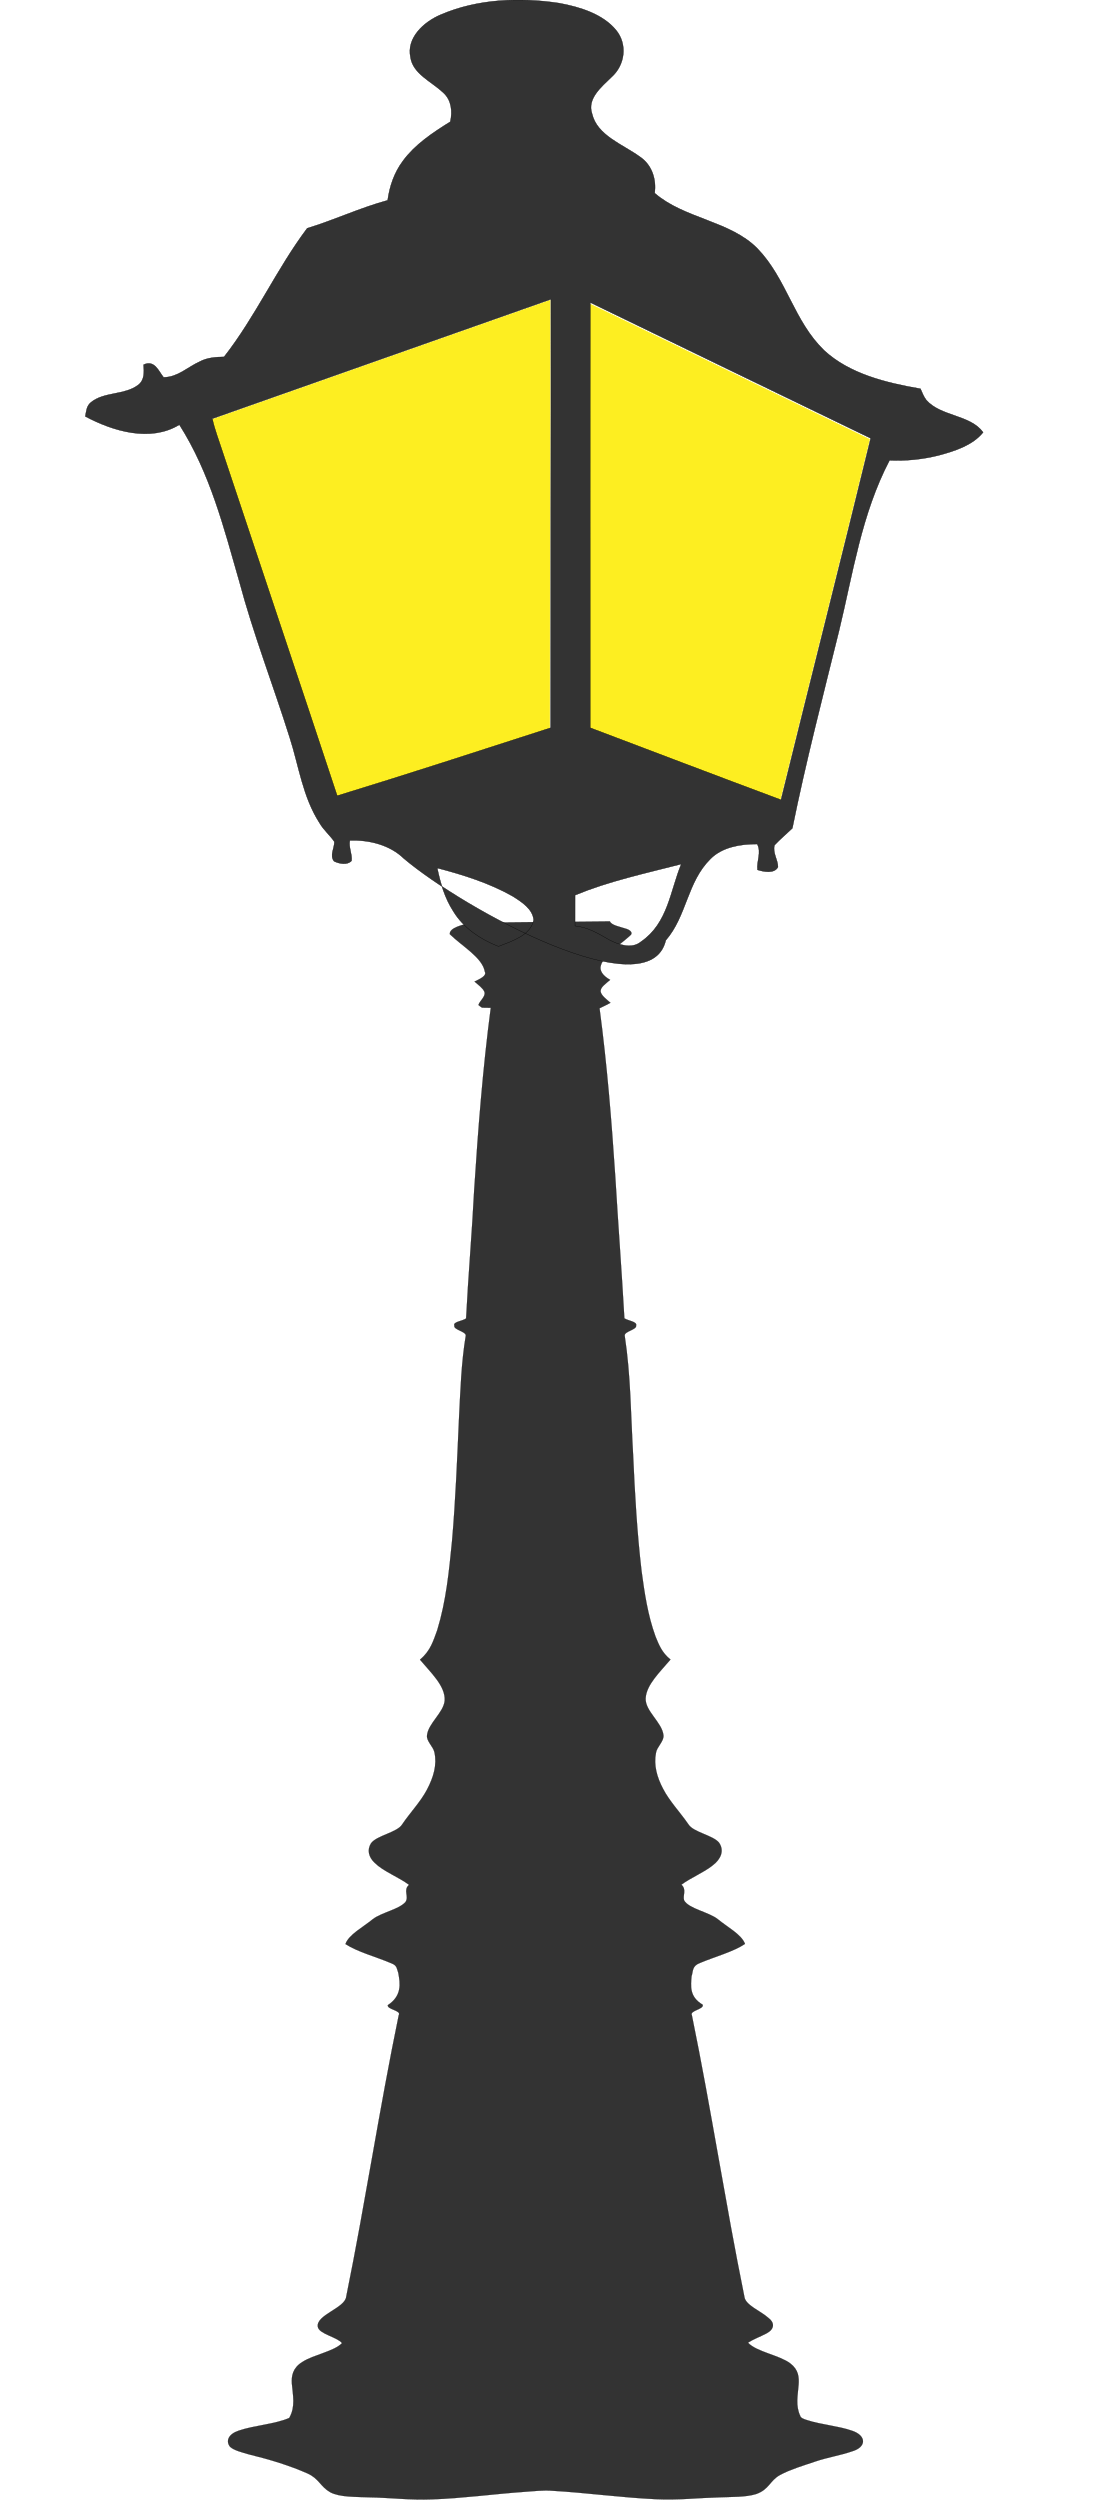
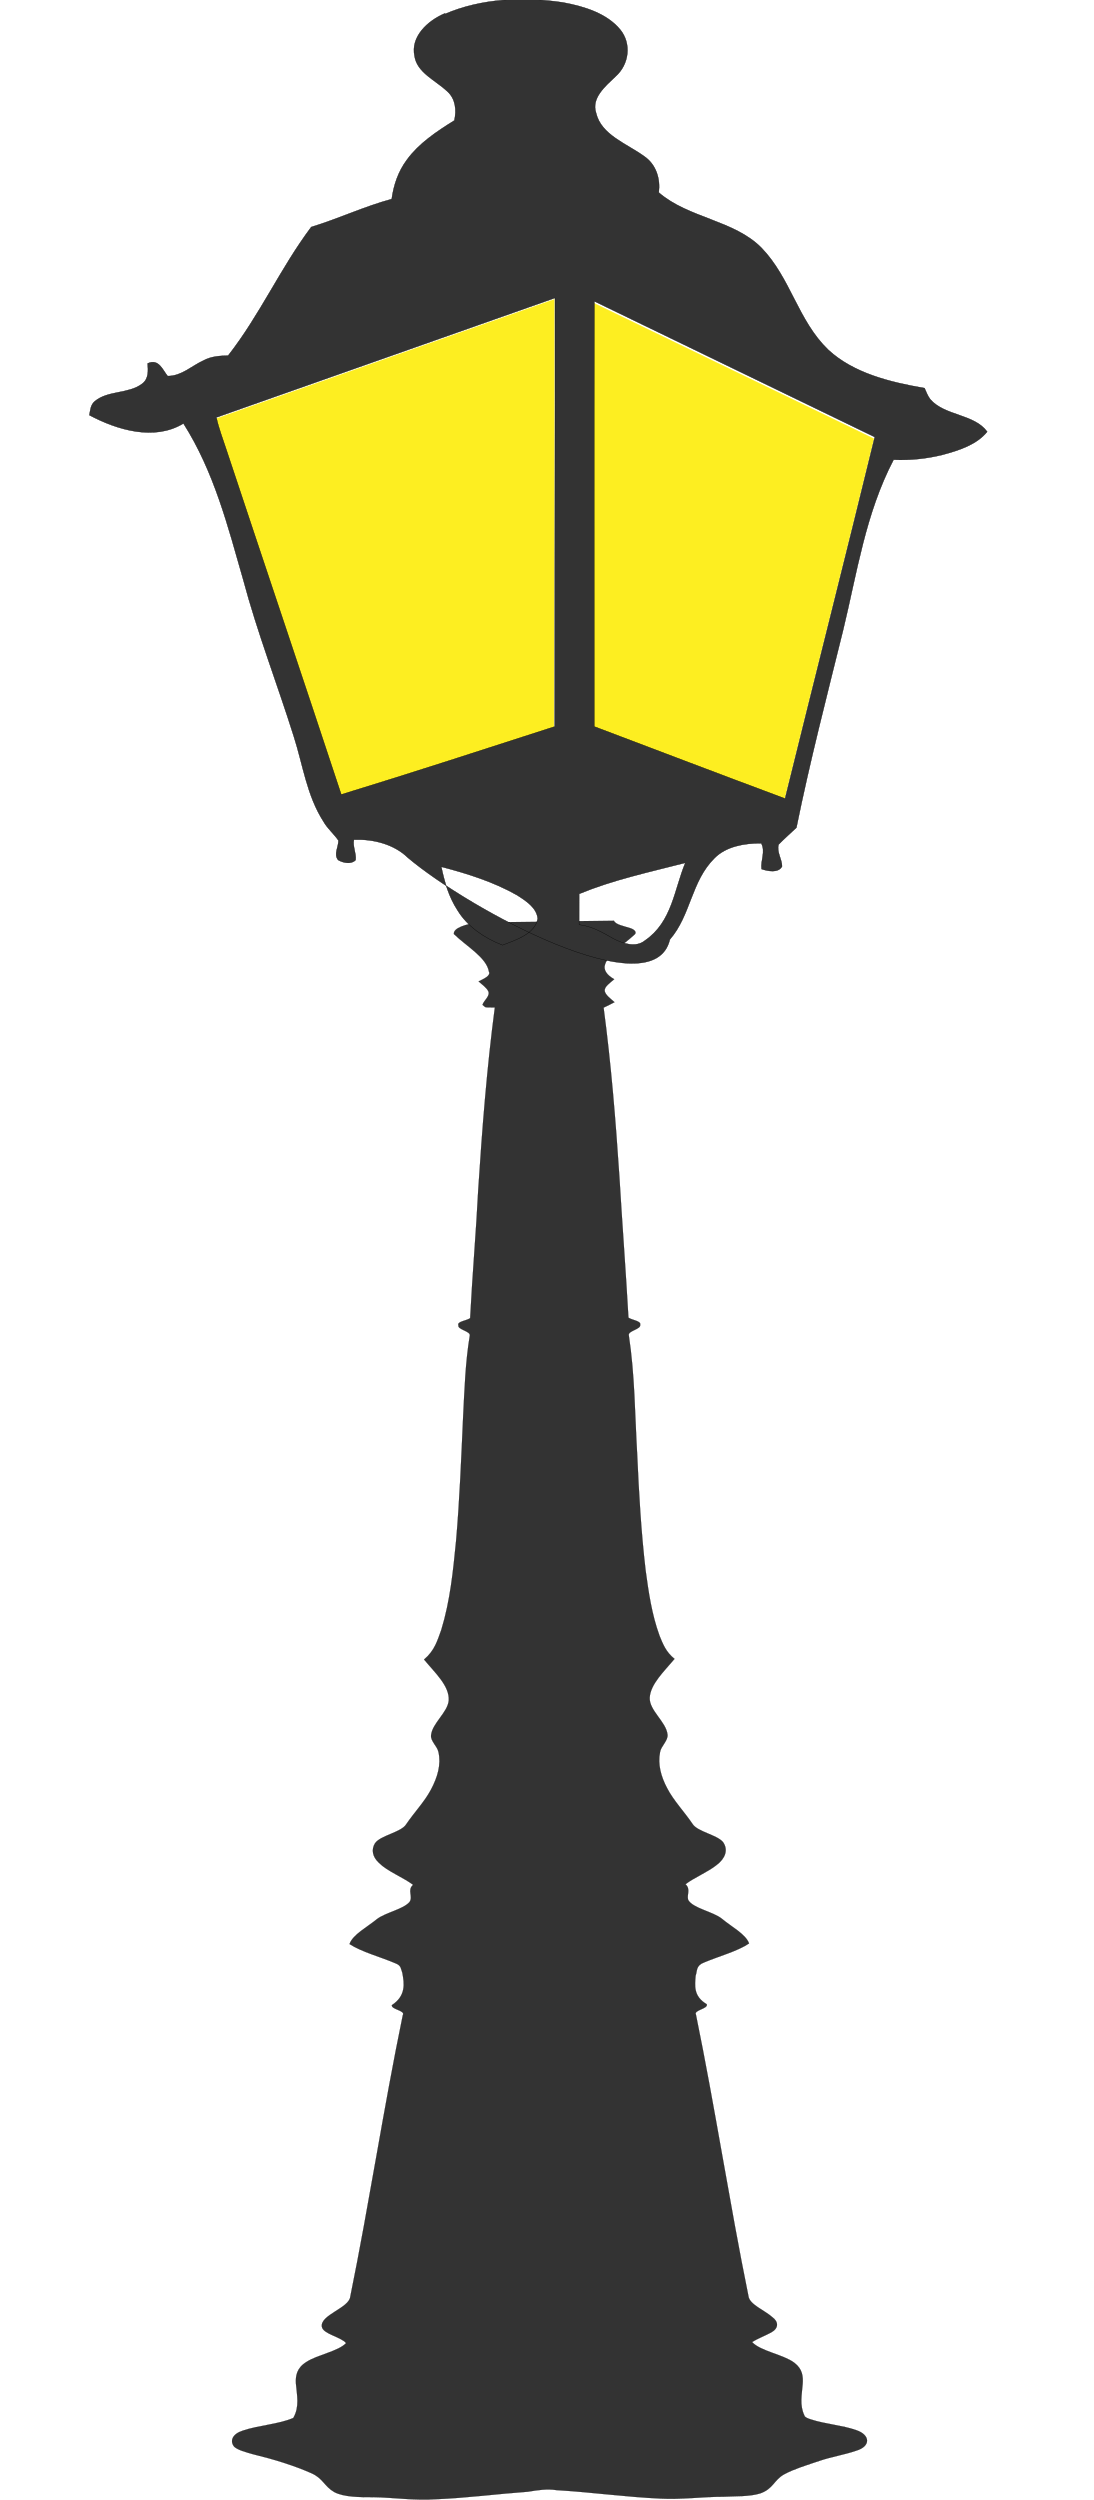
- <svg xmlns="http://www.w3.org/2000/svg" version="1.1" id="Layer_1" x="0px" y="0px" viewBox="341.925 -51.962 7 16" enable-background="new 341.925 -51.962 352.075 2105.486" xml:space="preserve" width="7" height="16">
-   <defs id="defs14">
- 	
- </defs>
-   <g id="_x23_ffffffff" transform="matrix(0.01715972,0,0,0.01715972,335.8886,-68.32471)">
- </g>
-   <path style="fill:#333333;stroke:#000000;stroke-width:0.001" id="path5" d="m 345.828,-46.066 c 0.009,0.026 0.065,0.035 0.107,0.049 0.029,0.01 0.042,0.029 0.022,0.043 -0.067,0.062 -0.164,0.119 -0.186,0.189 -0.012,0.034 0.012,0.068 0.059,0.094 -0.027,0.024 -0.065,0.048 -0.061,0.076 0.006,0.026 0.037,0.048 0.063,0.071 -0.023,0.012 -0.046,0.024 -0.07,0.035 0.048,0.36 0.077,0.72 0.101,1.08 0.018,0.301 0.041,0.603 0.058,0.904 0.023,0.016 0.083,0.021 0.075,0.046 0.006,0.028 -0.076,0.037 -0.073,0.065 0.039,0.255 0.039,0.51 0.054,0.765 0.011,0.248 0.025,0.495 0.054,0.742 0.019,0.14 0.039,0.28 0.089,0.418 0.021,0.051 0.04,0.103 0.096,0.148 -0.067,0.08 -0.154,0.16 -0.159,0.248 -0.004,0.082 0.105,0.154 0.114,0.236 0.005,0.039 -0.043,0.075 -0.048,0.114 -0.015,0.077 0.006,0.155 0.046,0.23 0.04,0.078 0.11,0.151 0.162,0.227 0.031,0.05 0.155,0.069 0.195,0.116 0.035,0.049 0.016,0.105 -0.042,0.148 -0.055,0.044 -0.141,0.079 -0.198,0.122 0.035,0.032 0.007,0.067 0.017,0.1 0.029,0.054 0.159,0.075 0.216,0.121 0.062,0.051 0.152,0.098 0.174,0.158 -0.074,0.05 -0.191,0.081 -0.286,0.121 -0.056,0.02 -0.045,0.056 -0.056,0.085 -0.005,0.061 -0.016,0.132 0.071,0.183 0.011,0.03 -0.086,0.037 -0.069,0.068 0.123,0.6 0.214,1.201 0.336,1.801 0.006,0.054 0.103,0.09 0.153,0.135 0.04,0.029 0.042,0.07 -0.008,0.098 -0.039,0.021 -0.086,0.038 -0.122,0.061 0.054,0.059 0.202,0.08 0.271,0.133 0.054,0.041 0.056,0.09 0.053,0.136 -0.005,0.067 -0.021,0.135 0.011,0.201 0.002,0.012 0.024,0.02 0.044,0.026 0.088,0.029 0.201,0.037 0.288,0.068 0.09,0.03 0.095,0.104 -0.002,0.132 -0.072,0.025 -0.159,0.039 -0.232,0.064 -0.08,0.027 -0.164,0.052 -0.228,0.087 -0.066,0.036 -0.068,0.092 -0.153,0.122 -0.069,0.021 -0.155,0.017 -0.233,0.021 -0.135,0.003 -0.269,0.019 -0.404,0.012 -0.224,-0.01 -0.441,-0.041 -0.665,-0.054 -0.062,-0.005 -0.123,0.003 -0.184,0.007 -0.197,0.014 -0.389,0.041 -0.588,0.048 -0.135,0.006 -0.268,-0.011 -0.403,-0.013 -0.085,-0.004 -0.188,1.7e-4 -0.249,-0.033 -0.063,-0.036 -0.071,-0.087 -0.145,-0.12 -0.11,-0.049 -0.239,-0.089 -0.375,-0.122 -0.045,-0.013 -0.096,-0.026 -0.12,-0.048 -0.029,-0.035 -0.014,-0.081 0.055,-0.104 0.1,-0.034 0.232,-0.041 0.323,-0.081 0.042,-0.072 0.023,-0.147 0.017,-0.22 -0.003,-0.048 0.004,-0.1 0.068,-0.139 0.071,-0.046 0.202,-0.067 0.253,-0.12 -0.032,-0.04 -0.148,-0.058 -0.155,-0.105 -0.012,-0.076 0.175,-0.119 0.182,-0.193 0.122,-0.6 0.212,-1.201 0.336,-1.801 0.019,-0.03 -0.075,-0.036 -0.07,-0.064 0.091,-0.06 0.08,-0.138 0.067,-0.207 -0.009,-0.021 -0.005,-0.046 -0.042,-0.06 -0.097,-0.042 -0.218,-0.073 -0.296,-0.124 0.021,-0.061 0.113,-0.108 0.176,-0.16 0.055,-0.042 0.167,-0.062 0.208,-0.109 0.025,-0.036 -0.017,-0.076 0.023,-0.11 -0.065,-0.049 -0.166,-0.087 -0.219,-0.14 -0.041,-0.038 -0.05,-0.084 -0.025,-0.125 0.035,-0.051 0.169,-0.07 0.2,-0.122 0.05,-0.074 0.118,-0.145 0.158,-0.221 0.042,-0.079 0.067,-0.161 0.048,-0.242 -0.008,-0.036 -0.052,-0.07 -0.047,-0.107 0.008,-0.077 0.106,-0.145 0.113,-0.222 0.006,-0.093 -0.088,-0.178 -0.158,-0.262 0.069,-0.058 0.086,-0.124 0.11,-0.188 0.058,-0.189 0.076,-0.38 0.095,-0.571 0.023,-0.264 0.033,-0.529 0.045,-0.793 0.009,-0.174 0.014,-0.348 0.043,-0.522 0.002,-0.027 -0.08,-0.037 -0.073,-0.064 -0.011,-0.025 0.053,-0.029 0.075,-0.046 0.014,-0.275 0.038,-0.551 0.052,-0.826 0.025,-0.387 0.055,-0.775 0.106,-1.162 -0.019,-4.3e-4 -0.037,-8.6e-4 -0.056,-10e-4 -0.006,-0.004 -0.018,-0.012 -0.023,-0.017 0.009,-0.029 0.049,-0.055 0.038,-0.085 -0.01,-0.024 -0.04,-0.044 -0.063,-0.065 0.035,-0.017 0.08,-0.037 0.066,-0.063 -0.015,-0.09 -0.144,-0.162 -0.224,-0.24 -0.005,-0.04 0.08,-0.064 0.154,-0.074" />
-   <g id="_x23_fdee21ff" transform="matrix(0.01942266,0,0,0.01715941,335.2804,-53.94412)">
-     <path d="m 411.84,271.94 c 37.19,-14.82 74.37,-29.66 111.54,-44.54 0.08,53.27 -0.1,106.55 -0.1,159.83 -23.4,8.55 -46.78,17.19 -70.31,25.35 -12.49,-42.89 -25.24,-85.71 -37.82,-128.57 -1.14,-4.01 -2.53,-7.96 -3.31,-12.07 z" id="path8" style="fill:#fdee21;stroke:#fdee21;stroke-width:0.094" />
-     <path d="m 536.31,228.72 c 30.81,16.87 61.58,33.81 92.41,50.64 -9.7,44.98 -19.75,89.89 -29.55,134.84 -21.01,-8.85 -41.92,-17.93 -62.89,-26.88 0,-52.87 -0.05,-105.74 0.03,-158.6 z" id="path10" style="fill:#fdee21;stroke:#fdee21;stroke-width:0.094" />
+ <svg xmlns="http://www.w3.org/2000/svg" width="7" height="16" viewBox="0 0 7 16" id="svg2" version="1.1">
+   <defs id="defs4" />
+   <g id="layer1" transform="translate(0,-1036.362)">
+     <path style="fill:#333333;stroke:#000000;stroke-width:0.001" id="path5" d="m 3.929,1042.254 c 0.009,0.026 0.065,0.035 0.107,0.049 0.029,0.01 0.042,0.029 0.022,0.043 -0.067,0.062 -0.164,0.119 -0.186,0.189 -0.012,0.034 0.012,0.068 0.059,0.094 -0.027,0.024 -0.065,0.048 -0.061,0.076 0.006,0.026 0.037,0.048 0.063,0.071 -0.023,0.012 -0.046,0.024 -0.07,0.035 0.048,0.36 0.077,0.72 0.101,1.08 0.018,0.301 0.041,0.603 0.058,0.904 0.023,0.016 0.083,0.021 0.075,0.046 0.006,0.028 -0.076,0.038 -0.073,0.065 0.039,0.255 0.039,0.51 0.054,0.765 0.011,0.248 0.025,0.495 0.054,0.742 0.019,0.14 0.039,0.28 0.089,0.418 0.021,0.051 0.04,0.103 0.096,0.148 -0.067,0.08 -0.154,0.161 -0.159,0.248 -0.004,0.082 0.105,0.154 0.114,0.236 0.005,0.039 -0.043,0.075 -0.048,0.114 -0.015,0.077 0.006,0.155 0.046,0.23 0.04,0.078 0.11,0.151 0.162,0.228 0.031,0.05 0.155,0.069 0.195,0.116 0.035,0.049 0.016,0.105 -0.042,0.148 -0.055,0.044 -0.141,0.079 -0.198,0.122 0.035,0.032 0.007,0.067 0.017,0.1 0.029,0.054 0.159,0.075 0.216,0.121 0.062,0.052 0.152,0.098 0.174,0.158 -0.074,0.05 -0.191,0.081 -0.286,0.121 -0.056,0.02 -0.045,0.056 -0.056,0.085 -0.005,0.062 -0.016,0.132 0.071,0.183 0.011,0.03 -0.086,0.037 -0.069,0.067 0.123,0.6 0.214,1.201 0.336,1.801 0.006,0.054 0.103,0.09 0.153,0.135 0.04,0.029 0.042,0.071 -0.008,0.098 -0.039,0.021 -0.086,0.039 -0.122,0.061 0.054,0.059 0.202,0.08 0.271,0.133 0.054,0.041 0.056,0.09 0.053,0.136 -0.005,0.067 -0.021,0.135 0.011,0.201 0.002,0.012 0.024,0.02 0.044,0.026 0.088,0.029 0.201,0.037 0.288,0.068 0.09,0.03 0.095,0.104 -0.002,0.132 -0.072,0.025 -0.159,0.039 -0.232,0.064 -0.08,0.027 -0.164,0.052 -0.228,0.087 -0.066,0.037 -0.068,0.092 -0.153,0.122 -0.069,0.021 -0.155,0.017 -0.233,0.021 -0.135,0 -0.269,0.019 -0.404,0.012 -0.224,-0.01 -0.441,-0.041 -0.665,-0.054 -0.062,-0.01 -0.123,0 -0.184,0.01 -0.197,0.014 -0.389,0.04 -0.588,0.048 -0.135,0.01 -0.268,-0.011 -0.403,-0.013 -0.085,0 -0.188,2e-4 -0.249,-0.033 -0.063,-0.036 -0.071,-0.087 -0.145,-0.12 -0.11,-0.049 -0.239,-0.089 -0.375,-0.122 -0.045,-0.013 -0.096,-0.026 -0.12,-0.048 -0.029,-0.035 -0.014,-0.081 0.055,-0.103 0.1,-0.034 0.232,-0.041 0.323,-0.081 0.042,-0.072 0.023,-0.147 0.017,-0.22 -0.003,-0.048 0.004,-0.1 0.068,-0.139 0.071,-0.046 0.202,-0.067 0.253,-0.12 -0.032,-0.04 -0.148,-0.058 -0.155,-0.105 -0.012,-0.076 0.175,-0.119 0.182,-0.193 0.122,-0.6 0.212,-1.201 0.336,-1.801 0.019,-0.03 -0.075,-0.036 -0.07,-0.064 0.091,-0.06 0.08,-0.138 0.067,-0.207 -0.009,-0.021 -0.005,-0.046 -0.042,-0.06 -0.097,-0.042 -0.218,-0.073 -0.296,-0.124 0.021,-0.061 0.113,-0.108 0.176,-0.16 0.055,-0.042 0.167,-0.062 0.208,-0.109 0.025,-0.036 -0.017,-0.076 0.023,-0.11 -0.065,-0.049 -0.166,-0.087 -0.219,-0.141 -0.041,-0.038 -0.05,-0.084 -0.025,-0.125 0.035,-0.051 0.169,-0.07 0.2,-0.122 0.05,-0.074 0.118,-0.145 0.158,-0.221 0.042,-0.079 0.067,-0.161 0.048,-0.242 -0.008,-0.037 -0.052,-0.07 -0.047,-0.107 0.008,-0.077 0.106,-0.145 0.113,-0.222 0.006,-0.093 -0.088,-0.177 -0.158,-0.262 0.069,-0.058 0.086,-0.124 0.11,-0.189 0.058,-0.189 0.076,-0.38 0.095,-0.571 0.023,-0.264 0.033,-0.529 0.045,-0.793 0.009,-0.174 0.014,-0.348 0.043,-0.522 0.002,-0.027 -0.08,-0.037 -0.073,-0.064 -0.011,-0.025 0.053,-0.029 0.075,-0.046 0.014,-0.275 0.038,-0.551 0.052,-0.826 0.025,-0.387 0.055,-0.775 0.106,-1.162 -0.019,-4e-4 -0.037,-8e-4 -0.056,-10e-4 -0.006,0 -0.018,-0.012 -0.023,-0.016 0.009,-0.029 0.049,-0.055 0.038,-0.085 -0.01,-0.024 -0.04,-0.044 -0.063,-0.065 0.035,-0.017 0.08,-0.037 0.066,-0.063 -0.015,-0.09 -0.144,-0.162 -0.224,-0.24 -0.005,-0.04 0.08,-0.064 0.154,-0.074" />
+     <g id="_x23_fdee21ff" transform="matrix(0.01942266,0,0,0.01715941,-6.618458,1034.376)">
+       <path d="m 411.84,271.94 c 37.19,-14.82 74.37,-29.66 111.54,-44.54 0.08,53.27 -0.1,106.55 -0.1,159.83 -23.4,8.55 -46.78,17.19 -70.31,25.35 -12.49,-42.89 -25.24,-85.71 -37.82,-128.57 -1.14,-4.01 -2.53,-7.96 -3.31,-12.07 z" id="path8" style="fill:#fdee21;stroke:#fdee21;stroke-width:0.094" />
+       <path d="m 536.31,228.72 c 30.81,16.87 61.58,33.81 92.41,50.64 -9.7,44.98 -19.75,89.89 -29.55,134.84 -21.01,-8.85 -41.92,-17.93 -62.89,-26.88 0,-52.87 -0.05,-105.74 0.03,-158.6 z" id="path10" style="fill:#fdee21;stroke:#fdee21;stroke-width:0.094" />
+     </g>
+     <path d="m 2.847,1036.452 c 0.233,-0.101 0.505,-0.112 0.757,-0.074 0.136,0.025 0.28,0.07 0.365,0.173 0.074,0.09 0.058,0.223 -0.03,0.301 -0.066,0.063 -0.156,0.138 -0.124,0.233 0.032,0.14 0.194,0.195 0.306,0.276 0.08,0.054 0.106,0.147 0.095,0.233 0.188,0.164 0.484,0.177 0.658,0.355 0.187,0.194 0.232,0.464 0.427,0.652 0.161,0.149 0.394,0.207 0.616,0.245 0.011,0.024 0.02,0.05 0.037,0.072 0.092,0.106 0.281,0.093 0.364,0.207 -0.067,0.083 -0.181,0.12 -0.287,0.148 -0.101,0.025 -0.207,0.036 -0.312,0.031 -0.18,0.344 -0.234,0.723 -0.323,1.09 -0.104,0.421 -0.213,0.841 -0.299,1.265 -0.038,0.036 -0.078,0.071 -0.114,0.108 -0.014,0.047 0.022,0.093 0.022,0.14 -0.023,0.044 -0.09,0.031 -0.131,0.017 -0.007,-0.055 0.027,-0.112 -0.002,-0.165 -0.108,-8e-4 -0.225,0.02 -0.299,0.095 -0.15,0.148 -0.151,0.365 -0.286,0.521 -0.105,0.446 -1.284,-0.192 -1.677,-0.524 -0.087,-0.085 -0.219,-0.12 -0.345,-0.115 -0.009,0.044 0.016,0.086 0.011,0.13 -0.027,0.03 -0.08,0.019 -0.112,0 -0.03,-0.037 0.003,-0.084 0.002,-0.125 -0.029,-0.042 -0.07,-0.076 -0.095,-0.12 -0.108,-0.168 -0.132,-0.364 -0.191,-0.547 -0.105,-0.334 -0.233,-0.663 -0.323,-1.001 -0.098,-0.341 -0.186,-0.691 -0.383,-1.001 -0.186,0.114 -0.426,0.041 -0.602,-0.053 0.006,-0.031 0.007,-0.066 0.035,-0.089 0.083,-0.07 0.217,-0.046 0.303,-0.112 0.043,-0.032 0.038,-0.086 0.035,-0.13 0.071,-0.033 0.096,0.042 0.128,0.081 0.091,-3e-4 0.154,-0.066 0.23,-0.1 0.047,-0.026 0.103,-0.03 0.157,-0.031 0.204,-0.261 0.334,-0.559 0.532,-0.823 0.174,-0.053 0.338,-0.131 0.515,-0.179 0.012,-0.088 0.041,-0.176 0.097,-0.251 0.076,-0.105 0.19,-0.181 0.304,-0.252 0.014,-0.064 0.009,-0.137 -0.045,-0.186 -0.075,-0.071 -0.195,-0.12 -0.21,-0.227 -0.026,-0.121 0.081,-0.225 0.196,-0.273 m -1.464,2.587 c 0.015,0.071 0.042,0.138 0.064,0.207 0.244,0.736 0.492,1.47 0.735,2.206 0.457,-0.14 0.911,-0.288 1.366,-0.435 0,-0.914 0.003,-1.829 0.002,-2.743 -0.722,0.255 -1.444,0.51 -2.166,0.764 m 2.418,-0.742 c -0.002,0.907 -5.8e-4,1.814 -5.8e-4,2.721 0.407,0.154 0.813,0.309 1.221,0.461 0.19,-0.771 0.386,-1.542 0.574,-2.314 -0.599,-0.289 -1.196,-0.58 -1.795,-0.869 m -0.097,3.792 c -5.8e-4,0.066 -3.8e-4,0.132 -1.9e-4,0.198 0.083,0.01 0.151,0.05 0.219,0.089 0.059,0.031 0.144,0.061 0.203,0.012 0.174,-0.119 0.187,-0.328 0.258,-0.497 -0.229,0.059 -0.463,0.109 -0.68,0.199 m -0.882,-0.174 c 0.02,0.096 0.048,0.193 0.104,0.279 0.062,0.102 0.169,0.177 0.288,0.223 0.089,-0.034 0.208,-0.073 0.225,-0.169 -0.005,-0.069 -0.075,-0.115 -0.134,-0.152 -0.148,-0.084 -0.316,-0.137 -0.484,-0.181 z" id="path4145" style="fill:#333333;stroke:#000000;stroke-width:0.002" />
  </g>
-   <path d="m 344.746,-51.868 c 0.233,-0.101 0.505,-0.112 0.757,-0.074 0.136,0.025 0.28,0.07 0.365,0.173 0.074,0.09 0.058,0.223 -0.03,0.301 -0.066,0.064 -0.156,0.138 -0.124,0.233 0.032,0.14 0.194,0.195 0.306,0.276 0.08,0.054 0.106,0.147 0.095,0.233 0.188,0.164 0.484,0.177 0.658,0.355 0.187,0.194 0.232,0.464 0.427,0.652 0.161,0.149 0.394,0.207 0.616,0.245 0.011,0.024 0.02,0.05 0.037,0.072 0.092,0.106 0.281,0.093 0.364,0.207 -0.067,0.083 -0.181,0.12 -0.287,0.148 -0.101,0.025 -0.207,0.036 -0.312,0.031 -0.18,0.344 -0.234,0.723 -0.323,1.09 -0.104,0.421 -0.213,0.841 -0.299,1.265 -0.038,0.036 -0.078,0.07 -0.114,0.108 -0.014,0.048 0.022,0.093 0.022,0.14 -0.023,0.044 -0.09,0.031 -0.131,0.018 -0.007,-0.055 0.027,-0.112 -0.002,-0.165 -0.108,-8.6e-4 -0.225,0.02 -0.299,0.095 -0.15,0.148 -0.151,0.365 -0.286,0.521 -0.105,0.446 -1.284,-0.192 -1.677,-0.524 -0.087,-0.085 -0.219,-0.12 -0.345,-0.115 -0.009,0.044 0.016,0.086 0.011,0.13 -0.027,0.03 -0.08,0.019 -0.112,0.003 -0.03,-0.037 0.003,-0.084 0.002,-0.125 -0.029,-0.042 -0.07,-0.076 -0.095,-0.12 -0.108,-0.168 -0.132,-0.364 -0.191,-0.547 -0.105,-0.334 -0.233,-0.663 -0.323,-1.001 -0.098,-0.341 -0.186,-0.691 -0.383,-1.001 -0.186,0.114 -0.426,0.041 -0.602,-0.053 0.006,-0.031 0.007,-0.066 0.035,-0.089 0.083,-0.07 0.217,-0.046 0.303,-0.112 0.043,-0.032 0.038,-0.086 0.035,-0.13 0.071,-0.033 0.096,0.042 0.128,0.081 0.091,-3.4e-4 0.154,-0.066 0.23,-0.1 0.047,-0.026 0.103,-0.03 0.157,-0.031 0.204,-0.261 0.334,-0.559 0.532,-0.823 0.174,-0.053 0.338,-0.131 0.515,-0.179 0.012,-0.088 0.041,-0.176 0.097,-0.251 0.076,-0.105 0.19,-0.181 0.304,-0.252 0.014,-0.064 0.009,-0.137 -0.045,-0.186 -0.075,-0.071 -0.195,-0.12 -0.21,-0.227 -0.026,-0.121 0.081,-0.225 0.196,-0.273 m -1.464,2.587 c 0.015,0.07 0.042,0.138 0.064,0.207 0.244,0.735 0.492,1.47 0.735,2.206 0.457,-0.14 0.911,-0.288 1.366,-0.435 0,-0.914 0.003,-1.829 0.002,-2.743 -0.722,0.255 -1.444,0.51 -2.166,0.764 m 2.418,-0.742 c -0.002,0.907 -5.8e-4,1.814 -5.8e-4,2.721 0.407,0.154 0.813,0.309 1.221,0.461 0.19,-0.771 0.386,-1.542 0.574,-2.314 -0.599,-0.289 -1.196,-0.579 -1.795,-0.869 m -0.097,3.792 c -5.8e-4,0.066 -3.8e-4,0.132 -1.9e-4,0.198 0.083,0.008 0.151,0.05 0.219,0.089 0.059,0.031 0.144,0.061 0.203,0.012 0.174,-0.119 0.187,-0.328 0.258,-0.497 -0.229,0.059 -0.463,0.109 -0.68,0.199 m -0.882,-0.174 c 0.02,0.096 0.048,0.193 0.104,0.279 0.062,0.102 0.169,0.177 0.288,0.223 0.089,-0.034 0.208,-0.073 0.225,-0.169 -0.005,-0.069 -0.075,-0.115 -0.134,-0.152 -0.148,-0.084 -0.316,-0.137 -0.484,-0.181 z" id="path4145" style="fill:#333333;stroke:#000000;stroke-width:0.002" />
</svg>
